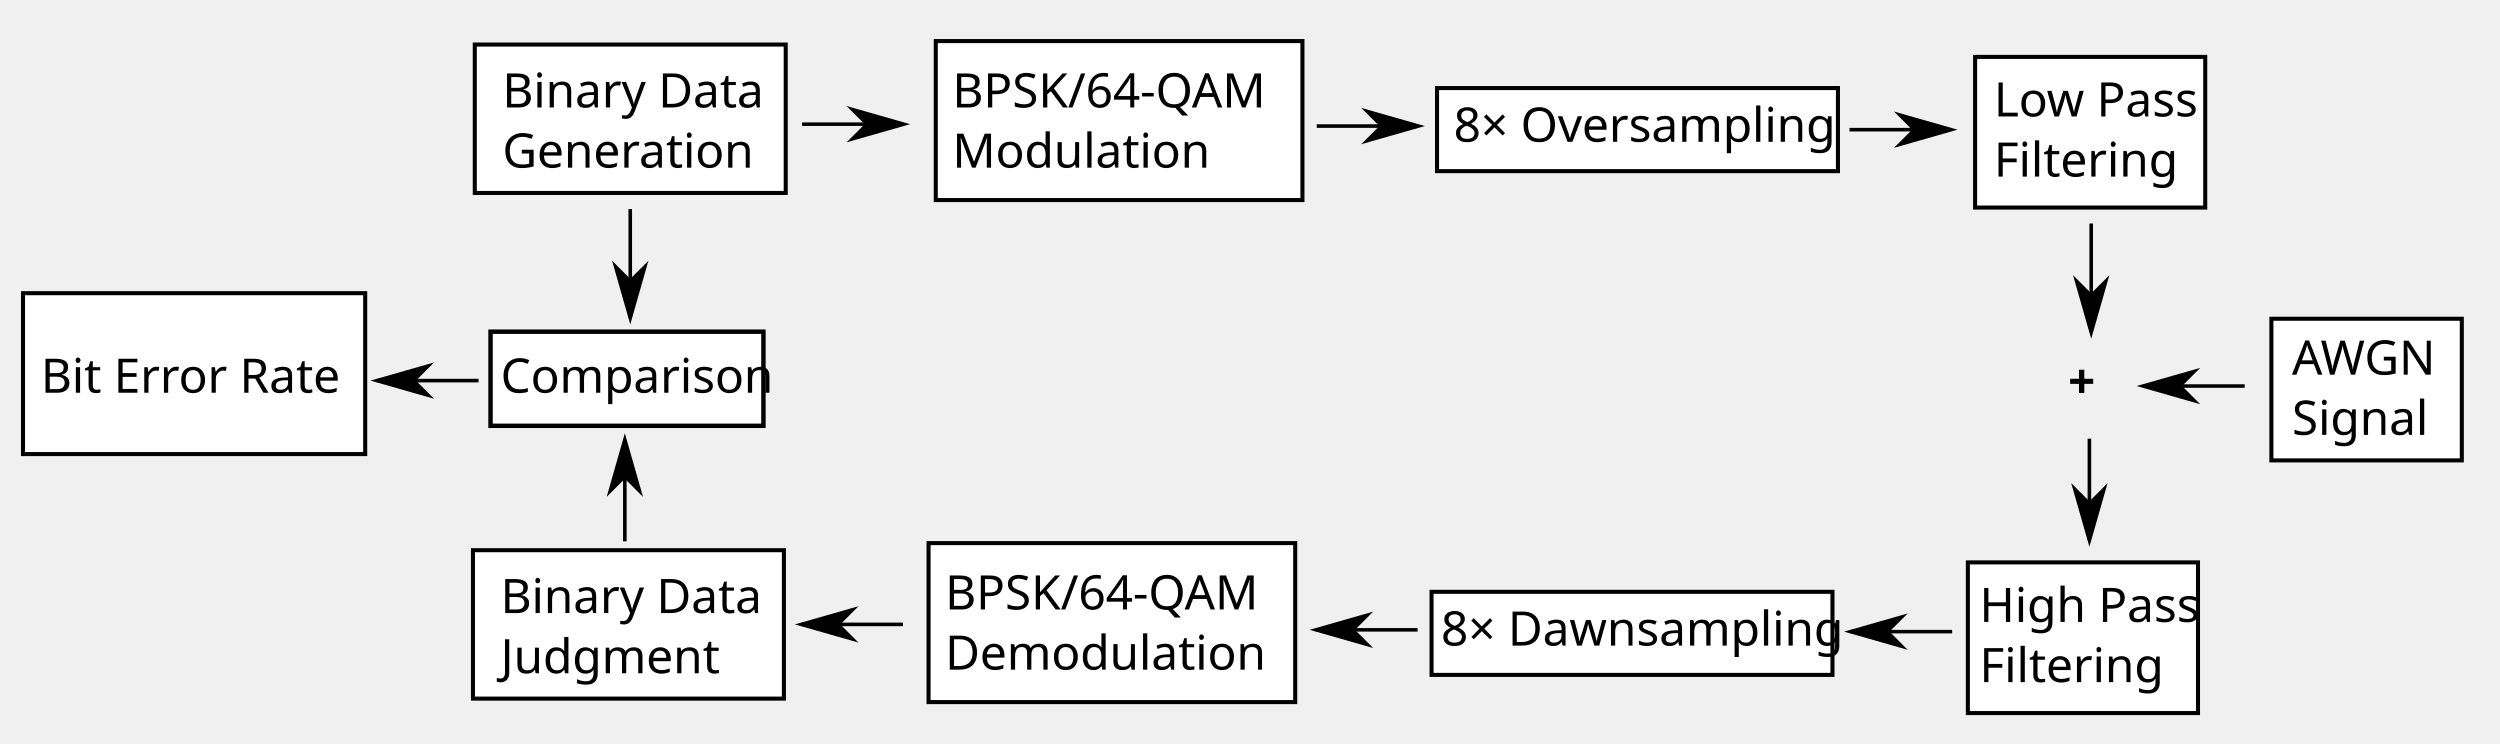
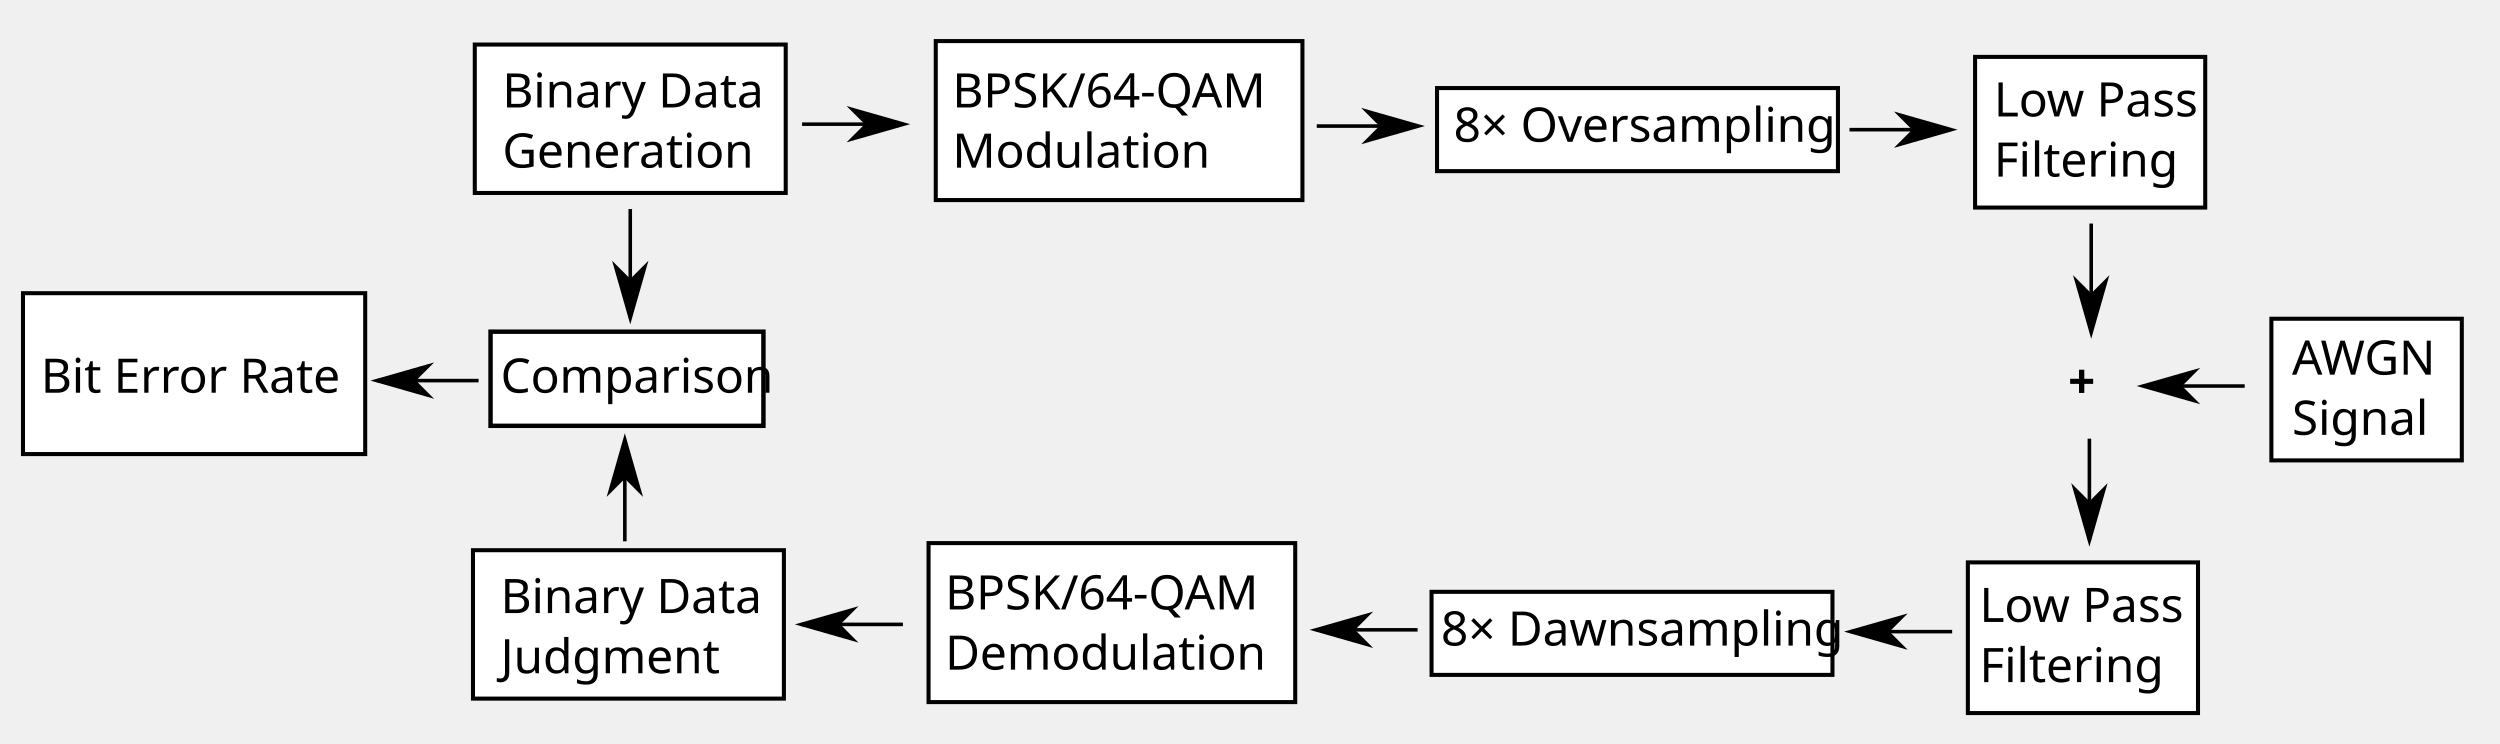
- <svg xmlns="http://www.w3.org/2000/svg" id="svg8" version="1.1" viewBox="0 0 185 55" height="55mm" width="185mm">
+ <svg xmlns="http://www.w3.org/2000/svg" width="185mm" height="55mm" viewBox="0 0 185 55" version="1.1" id="svg8">
  <defs id="defs2">
-     <marker orient="auto" refY="0" refX="0" id="marker2195" style="overflow:visible">
-       <path id="path2193" d="M 0,0 5,-5 -12.5,0 5,5 Z" style="fill:#000000;fill-opacity:1;fill-rule:evenodd;stroke:#000000;stroke-width:1pt;stroke-opacity:1" transform="matrix(-0.8,0,0,-0.8,-10,0)" />
+     <marker style="overflow:visible" id="marker2195" refX="0" refY="0" orient="auto">
+       <path transform="matrix(-0.8,0,0,-0.8,-10,0)" style="fill:#000000;fill-opacity:1;fill-rule:evenodd;stroke:#000000;stroke-width:1pt;stroke-opacity:1" d="M 0,0 5,-5 -12.5,0 5,5 Z" id="path2193" />
    </marker>
-     <marker orient="auto" refY="0" refX="0" id="marker2055" style="overflow:visible">
-       <path id="path2053" d="M 0,0 5,-5 -12.5,0 5,5 Z" style="fill:#000000;fill-opacity:1;fill-rule:evenodd;stroke:#000000;stroke-width:1pt;stroke-opacity:1" transform="matrix(-0.8,0,0,-0.8,-10,0)" />
+     <marker style="overflow:visible" id="marker2055" refX="0" refY="0" orient="auto">
+       <path transform="matrix(-0.8,0,0,-0.8,-10,0)" style="fill:#000000;fill-opacity:1;fill-rule:evenodd;stroke:#000000;stroke-width:1pt;stroke-opacity:1" d="M 0,0 5,-5 -12.5,0 5,5 Z" id="path2053" />
    </marker>
-     <marker style="overflow:visible" id="marker1935" refX="0" refY="0" orient="auto">
-       <path transform="matrix(-0.8,0,0,-0.8,-10,0)" style="fill:#000000;fill-opacity:1;fill-rule:evenodd;stroke:#000000;stroke-width:1pt;stroke-opacity:1" d="M 0,0 5,-5 -12.5,0 5,5 Z" id="path1933" />
+     <marker orient="auto" refY="0" refX="0" id="marker1935" style="overflow:visible">
+       <path id="path1933" d="M 0,0 5,-5 -12.5,0 5,5 Z" style="fill:#000000;fill-opacity:1;fill-rule:evenodd;stroke:#000000;stroke-width:1pt;stroke-opacity:1" transform="matrix(-0.8,0,0,-0.8,-10,0)" />
    </marker>
-     <marker style="overflow:visible" id="marker1819" refX="0" refY="0" orient="auto">
-       <path transform="matrix(-0.8,0,0,-0.8,-10,0)" style="fill:#000000;fill-opacity:1;fill-rule:evenodd;stroke:#000000;stroke-width:1pt;stroke-opacity:1" d="M 0,0 5,-5 -12.5,0 5,5 Z" id="path1817" />
+     <marker orient="auto" refY="0" refX="0" id="marker1819" style="overflow:visible">
+       <path id="path1817" d="M 0,0 5,-5 -12.5,0 5,5 Z" style="fill:#000000;fill-opacity:1;fill-rule:evenodd;stroke:#000000;stroke-width:1pt;stroke-opacity:1" transform="matrix(-0.8,0,0,-0.8,-10,0)" />
    </marker>
-     <marker orient="auto" refY="0" refX="0" id="marker1707" style="overflow:visible">
-       <path id="path1705" d="M 0,0 5,-5 -12.5,0 5,5 Z" style="fill:#000000;fill-opacity:1;fill-rule:evenodd;stroke:#000000;stroke-width:1pt;stroke-opacity:1" transform="matrix(-0.8,0,0,-0.8,-10,0)" />
+     <marker style="overflow:visible" id="marker1707" refX="0" refY="0" orient="auto">
+       <path transform="matrix(-0.8,0,0,-0.8,-10,0)" style="fill:#000000;fill-opacity:1;fill-rule:evenodd;stroke:#000000;stroke-width:1pt;stroke-opacity:1" d="M 0,0 5,-5 -12.5,0 5,5 Z" id="path1705" />
    </marker>
-     <marker orient="auto" refY="0" refX="0" id="marker1603" style="overflow:visible">
-       <path id="path1601" d="M 0,0 5,-5 -12.5,0 5,5 Z" style="fill:#000000;fill-opacity:1;fill-rule:evenodd;stroke:#000000;stroke-width:1pt;stroke-opacity:1" transform="matrix(-0.8,0,0,-0.8,-10,0)" />
+     <marker style="overflow:visible" id="marker1603" refX="0" refY="0" orient="auto">
+       <path transform="matrix(-0.8,0,0,-0.8,-10,0)" style="fill:#000000;fill-opacity:1;fill-rule:evenodd;stroke:#000000;stroke-width:1pt;stroke-opacity:1" d="M 0,0 5,-5 -12.5,0 5,5 Z" id="path1601" />
    </marker>
-     <marker style="overflow:visible" id="marker1545" refX="0" refY="0" orient="auto">
-       <path transform="matrix(-0.8,0,0,-0.8,-10,0)" style="fill:#000000;fill-opacity:1;fill-rule:evenodd;stroke:#000000;stroke-width:1pt;stroke-opacity:1" d="M 0,0 5,-5 -12.5,0 5,5 Z" id="path1543" />
+     <marker orient="auto" refY="0" refX="0" id="marker1545" style="overflow:visible">
+       <path id="path1543" d="M 0,0 5,-5 -12.5,0 5,5 Z" style="fill:#000000;fill-opacity:1;fill-rule:evenodd;stroke:#000000;stroke-width:1pt;stroke-opacity:1" transform="matrix(-0.8,0,0,-0.8,-10,0)" />
    </marker>
-     <marker style="overflow:visible" id="marker1375" refX="0" refY="0" orient="auto">
-       <path transform="matrix(-0.8,0,0,-0.8,-10,0)" style="fill:#000000;fill-opacity:1;fill-rule:evenodd;stroke:#000000;stroke-width:1pt;stroke-opacity:1" d="M 0,0 5,-5 -12.5,0 5,5 Z" id="path1373" />
+     <marker orient="auto" refY="0" refX="0" id="marker1375" style="overflow:visible">
+       <path id="path1373" d="M 0,0 5,-5 -12.5,0 5,5 Z" style="fill:#000000;fill-opacity:1;fill-rule:evenodd;stroke:#000000;stroke-width:1pt;stroke-opacity:1" transform="matrix(-0.8,0,0,-0.8,-10,0)" />
    </marker>
-     <marker orient="auto" refY="0" refX="0" id="marker1309" style="overflow:visible">
-       <path id="path1307" d="M 0,0 5,-5 -12.5,0 5,5 Z" style="fill:#000000;fill-opacity:1;fill-rule:evenodd;stroke:#000000;stroke-width:1pt;stroke-opacity:1" transform="matrix(-0.8,0,0,-0.8,-10,0)" />
+     <marker style="overflow:visible" id="marker1309" refX="0" refY="0" orient="auto">
+       <path transform="matrix(-0.8,0,0,-0.8,-10,0)" style="fill:#000000;fill-opacity:1;fill-rule:evenodd;stroke:#000000;stroke-width:1pt;stroke-opacity:1" d="M 0,0 5,-5 -12.5,0 5,5 Z" id="path1307" />
    </marker>
-     <marker style="overflow:visible" id="marker1221" refX="0" refY="0" orient="auto">
-       <path transform="matrix(-0.8,0,0,-0.8,-10,0)" style="fill:#000000;fill-opacity:1;fill-rule:evenodd;stroke:#000000;stroke-width:1pt;stroke-opacity:1" d="M 0,0 5,-5 -12.5,0 5,5 Z" id="path1219" />
+     <marker orient="auto" refY="0" refX="0" id="marker1221" style="overflow:visible">
+       <path id="path1219" d="M 0,0 5,-5 -12.5,0 5,5 Z" style="fill:#000000;fill-opacity:1;fill-rule:evenodd;stroke:#000000;stroke-width:1pt;stroke-opacity:1" transform="matrix(-0.8,0,0,-0.8,-10,0)" />
    </marker>
-     <marker orient="auto" refY="0" refX="0" id="marker1177" style="overflow:visible">
-       <path id="path1175" d="M 0,0 5,-5 -12.5,0 5,5 Z" style="fill:#000000;fill-opacity:1;fill-rule:evenodd;stroke:#000000;stroke-width:1pt;stroke-opacity:1" transform="matrix(-0.8,0,0,-0.8,-10,0)" />
+     <marker style="overflow:visible" id="marker1177" refX="0" refY="0" orient="auto">
+       <path transform="matrix(-0.8,0,0,-0.8,-10,0)" style="fill:#000000;fill-opacity:1;fill-rule:evenodd;stroke:#000000;stroke-width:1pt;stroke-opacity:1" d="M 0,0 5,-5 -12.5,0 5,5 Z" id="path1175" />
    </marker>
-     <marker style="overflow:visible" id="Arrow1Lend" refX="0" refY="0" orient="auto">
-       <path transform="matrix(-0.8,0,0,-0.8,-10,0)" style="fill:#000000;fill-opacity:1;fill-rule:evenodd;stroke:#000000;stroke-width:1pt;stroke-opacity:1" d="M 0,0 5,-5 -12.5,0 5,5 Z" id="path856" />
+     <marker orient="auto" refY="0" refX="0" id="Arrow1Lend" style="overflow:visible">
+       <path id="path856" d="M 0,0 5,-5 -12.5,0 5,5 Z" style="fill:#000000;fill-opacity:1;fill-rule:evenodd;stroke:#000000;stroke-width:1pt;stroke-opacity:1" transform="matrix(-0.8,0,0,-0.8,-10,0)" />
    </marker>
-     <marker style="overflow:visible" id="Arrow1Lstart" refX="0" refY="0" orient="auto">
-       <path transform="matrix(0.8,0,0,0.8,10,0)" style="fill:#000000;fill-opacity:1;fill-rule:evenodd;stroke:#000000;stroke-width:1pt;stroke-opacity:1" d="M 0,0 5,-5 -12.5,0 5,5 Z" id="path853" />
+     <marker orient="auto" refY="0" refX="0" id="Arrow1Lstart" style="overflow:visible">
+       <path id="path853" d="M 0,0 5,-5 -12.5,0 5,5 Z" style="fill:#000000;fill-opacity:1;fill-rule:evenodd;stroke:#000000;stroke-width:1pt;stroke-opacity:1" transform="matrix(0.8,0,0,0.8,10,0)" />
    </marker>
  </defs>
  <g id="layer1">
-     <rect y="21.696" x="1.701" height="11.906" width="25.324" id="rect833" style="fill:#ffffff;stroke:#000000;stroke-width:0.3;stroke-miterlimit:4;stroke-dasharray:none" />
-     <text id="text837" y="29.066" x="3.024" style="font-size:3.528px;line-height:1.25;font-family:sans-serif;stroke-width:0.265" xml:space="preserve">
-       <tspan style="font-style:normal;font-variant:normal;font-weight:normal;font-stretch:normal;font-family:'CMU Serif';-inkscape-font-specification:'CMU Serif';stroke-width:0.265" y="29.066" x="3.024" id="tspan835">Bit Error Rate</tspan>
+     <rect style="fill:#ffffff;stroke:#000000;stroke-width:0.3;stroke-miterlimit:4;stroke-dasharray:none" id="rect833" width="25.324" height="11.906" x="1.701" y="21.696" />
+     <text xml:space="preserve" style="font-size:3.528px;line-height:1.25;font-family:sans-serif;stroke-width:0.265" x="3.024" y="29.066" id="text837">
+       <tspan id="tspan835" x="3.024" y="29.066" style="font-style:normal;font-variant:normal;font-weight:normal;font-stretch:normal;font-family:'CMU Serif';-inkscape-font-specification:'CMU Serif';stroke-width:0.265">Bit Error Rate</tspan>
    </text>
-     <rect y="24.545" x="36.3" height="6.965" width="20.194" id="rect839" style="fill:#ffffff;stroke:#000000;stroke-width:0.328;stroke-miterlimit:4;stroke-dasharray:none" />
-     <text xml:space="preserve" style="font-size:3.528px;line-height:1.25;font-family:sans-serif;stroke-width:0.265" x="37.042" y="29.066" id="text847">
-       <tspan id="tspan845" x="37.042" y="29.066" style="font-style:normal;font-variant:normal;font-weight:normal;font-stretch:normal;font-family:'CMU Serif';-inkscape-font-specification:'CMU Serif';stroke-width:0.265">Comparison</tspan>
+     <rect style="fill:#ffffff;stroke:#000000;stroke-width:0.328;stroke-miterlimit:4;stroke-dasharray:none" id="rect839" width="20.194" height="6.965" x="36.3" y="24.545" />
+     <text id="text847" y="29.066" x="37.042" style="font-size:3.528px;line-height:1.25;font-family:sans-serif;stroke-width:0.265" xml:space="preserve">
+       <tspan style="font-style:normal;font-variant:normal;font-weight:normal;font-stretch:normal;font-family:'CMU Serif';-inkscape-font-specification:'CMU Serif';stroke-width:0.265" y="29.066" x="37.042" id="tspan845">Comparison</tspan>
    </text>
-     <path id="path849" d="m 35.413,28.165 c -2.494,0 -4.989,0 -7.484,0" style="fill:none;stroke:#000000;stroke-width:0.265px;stroke-linecap:butt;stroke-linejoin:miter;stroke-opacity:1;marker-end:url(#Arrow1Lend)" />
-     <rect y="3.297" x="35.134" height="10.982" width="23.009" id="rect1155" style="fill:#ffffff;stroke:#000000;stroke-width:0.3;stroke-miterlimit:4;stroke-dasharray:none" />
-     <text id="text1159" y="7.952" x="37.175" style="font-size:3.528px;line-height:1.25;font-family:sans-serif;stroke-width:0.265" xml:space="preserve">
-       <tspan style="font-style:normal;font-variant:normal;font-weight:normal;font-stretch:normal;font-family:'CMU Serif';-inkscape-font-specification:'CMU Serif';stroke-width:0.265" y="7.952" x="37.175" id="tspan1157">Binary Data</tspan>
-       <tspan id="tspan1161" style="font-style:normal;font-variant:normal;font-weight:normal;font-stretch:normal;font-family:'CMU Serif';-inkscape-font-specification:'CMU Serif';stroke-width:0.265" y="12.406" x="37.175">Generation</tspan>
+     <path style="fill:none;stroke:#000000;stroke-width:0.265px;stroke-linecap:butt;stroke-linejoin:miter;stroke-opacity:1;marker-end:url(#Arrow1Lend)" d="m 35.413,28.165 c -2.494,0 -4.989,0 -7.484,0" id="path849" />
+     <rect style="fill:#ffffff;stroke:#000000;stroke-width:0.3;stroke-miterlimit:4;stroke-dasharray:none" id="rect1155" width="23.009" height="10.982" x="35.134" y="3.297" />
+     <text xml:space="preserve" style="font-size:3.528px;line-height:1.25;font-family:sans-serif;stroke-width:0.265" x="37.175" y="7.952" id="text1159">
+       <tspan id="tspan1157" x="37.175" y="7.952" style="font-style:normal;font-variant:normal;font-weight:normal;font-stretch:normal;font-family:'CMU Serif';-inkscape-font-specification:'CMU Serif';stroke-width:0.265">Binary Data</tspan>
+       <tspan x="37.175" y="12.406" style="font-style:normal;font-variant:normal;font-weight:normal;font-stretch:normal;font-family:'CMU Serif';-inkscape-font-specification:'CMU Serif';stroke-width:0.265" id="tspan1161">Generation</tspan>
    </text>
-     <rect style="fill:#ffffff;stroke:#000000;stroke-width:0.3;stroke-miterlimit:4;stroke-dasharray:none" id="rect1163" width="23.009" height="10.982" x="35" y="40.715" />
-     <text xml:space="preserve" style="font-size:3.528px;line-height:1.25;font-family:sans-serif;stroke-width:0.265" x="37.042" y="45.37" id="text1169">
-       <tspan id="tspan1165" x="37.042" y="45.37" style="font-style:normal;font-variant:normal;font-weight:normal;font-stretch:normal;font-family:'CMU Serif';-inkscape-font-specification:'CMU Serif';stroke-width:0.265">Binary Data</tspan>
-       <tspan x="37.042" y="49.824" style="font-style:normal;font-variant:normal;font-weight:normal;font-stretch:normal;font-family:'CMU Serif';-inkscape-font-specification:'CMU Serif';stroke-width:0.265" id="tspan1167">Judgment</tspan>
+     <rect y="40.715" x="35" height="10.982" width="23.009" id="rect1163" style="fill:#ffffff;stroke:#000000;stroke-width:0.3;stroke-miterlimit:4;stroke-dasharray:none" />
+     <text id="text1169" y="45.37" x="37.042" style="font-size:3.528px;line-height:1.25;font-family:sans-serif;stroke-width:0.265" xml:space="preserve">
+       <tspan style="font-style:normal;font-variant:normal;font-weight:normal;font-stretch:normal;font-family:'CMU Serif';-inkscape-font-specification:'CMU Serif';stroke-width:0.265" y="45.37" x="37.042" id="tspan1165">Binary Data</tspan>
+       <tspan id="tspan1167" style="font-style:normal;font-variant:normal;font-weight:normal;font-stretch:normal;font-family:'CMU Serif';-inkscape-font-specification:'CMU Serif';stroke-width:0.265" y="49.824" x="37.042">Judgment</tspan>
    </text>
-     <path id="path1171" d="m 46.639,15.47 c 0,2.673 0,5.346 0,8.018" style="fill:none;stroke:#000000;stroke-width:0.265px;stroke-linecap:butt;stroke-linejoin:miter;stroke-opacity:1;marker-end:url(#marker1177)" />
-     <path id="path1209" d="m 46.238,40.059 c 0,-2.494 0,-4.989 0,-7.484" style="fill:none;stroke:#000000;stroke-width:0.265px;stroke-linecap:butt;stroke-linejoin:miter;stroke-opacity:1;marker-end:url(#marker1221)" />
-     <rect y="3.04" x="69.247" height="11.765" width="27.133" id="rect1259" style="fill:#ffffff;stroke:#000000;stroke-width:0.3;stroke-miterlimit:4;stroke-dasharray:none" />
-     <text id="text1267" y="7.952" x="70.477" style="font-size:3.528px;line-height:1.25;font-family:sans-serif;stroke-width:0.265" xml:space="preserve">
-       <tspan style="font-style:normal;font-variant:normal;font-weight:normal;font-stretch:normal;font-family:'CMU Serif';-inkscape-font-specification:'CMU Serif';stroke-width:0.265" y="7.952" x="70.477" id="tspan1265">BPSK/64-QAM</tspan>
-       <tspan id="tspan1287" style="font-style:normal;font-variant:normal;font-weight:normal;font-stretch:normal;font-family:'CMU Serif';-inkscape-font-specification:'CMU Serif';stroke-width:0.265" y="12.406" x="70.477">Modulation</tspan>
+     <path style="fill:none;stroke:#000000;stroke-width:0.265px;stroke-linecap:butt;stroke-linejoin:miter;stroke-opacity:1;marker-end:url(#marker1177)" d="m 46.639,15.47 c 0,2.673 0,5.346 0,8.018" id="path1171" />
+     <path style="fill:none;stroke:#000000;stroke-width:0.265px;stroke-linecap:butt;stroke-linejoin:miter;stroke-opacity:1;marker-end:url(#marker1221)" d="m 46.238,40.059 c 0,-2.494 0,-4.989 0,-7.484" id="path1209" />
+     <rect style="fill:#ffffff;stroke:#000000;stroke-width:0.3;stroke-miterlimit:4;stroke-dasharray:none" id="rect1259" width="27.133" height="11.765" x="69.247" y="3.04" />
+     <text xml:space="preserve" style="font-size:3.528px;line-height:1.25;font-family:sans-serif;stroke-width:0.265" x="70.477" y="7.952" id="text1267">
+       <tspan id="tspan1265" x="70.477" y="7.952" style="font-style:normal;font-variant:normal;font-weight:normal;font-stretch:normal;font-family:'CMU Serif';-inkscape-font-specification:'CMU Serif';stroke-width:0.265">BPSK/64-QAM</tspan>
+       <tspan x="70.477" y="12.406" style="font-style:normal;font-variant:normal;font-weight:normal;font-stretch:normal;font-family:'CMU Serif';-inkscape-font-specification:'CMU Serif';stroke-width:0.265" id="tspan1287">Modulation</tspan>
    </text>
-     <rect style="fill:#ffffff;stroke:#000000;stroke-width:0.3;stroke-miterlimit:4;stroke-dasharray:none" id="rect1289" width="27.133" height="11.765" x="68.713" y="40.19" />
-     <text xml:space="preserve" style="font-size:3.528px;line-height:1.25;font-family:sans-serif;stroke-width:0.265" x="69.943" y="45.103" id="text1295">
-       <tspan id="tspan1291" x="69.943" y="45.103" style="font-style:normal;font-variant:normal;font-weight:normal;font-stretch:normal;font-family:'CMU Serif';-inkscape-font-specification:'CMU Serif';stroke-width:0.265">BPSK/64-QAM</tspan>
-       <tspan x="69.943" y="49.557" style="font-style:normal;font-variant:normal;font-weight:normal;font-stretch:normal;font-family:'CMU Serif';-inkscape-font-specification:'CMU Serif';stroke-width:0.265" id="tspan1293">Demodulation</tspan>
+     <rect y="40.19" x="68.713" height="11.765" width="27.133" id="rect1289" style="fill:#ffffff;stroke:#000000;stroke-width:0.3;stroke-miterlimit:4;stroke-dasharray:none" />
+     <text id="text1295" y="45.103" x="69.943" style="font-size:3.528px;line-height:1.25;font-family:sans-serif;stroke-width:0.265" xml:space="preserve">
+       <tspan style="font-style:normal;font-variant:normal;font-weight:normal;font-stretch:normal;font-family:'CMU Serif';-inkscape-font-specification:'CMU Serif';stroke-width:0.265" y="45.103" x="69.943" id="tspan1291">BPSK/64-QAM</tspan>
+       <tspan id="tspan1293" style="font-style:normal;font-variant:normal;font-weight:normal;font-stretch:normal;font-family:'CMU Serif';-inkscape-font-specification:'CMU Serif';stroke-width:0.265" y="49.557" x="69.943">Demodulation</tspan>
    </text>
-     <path style="fill:none;stroke:#000000;stroke-width:0.265px;stroke-linecap:butt;stroke-linejoin:miter;stroke-opacity:1;marker-end:url(#marker1309)" d="m 59.355,9.189 c 2.494,0 4.989,0 7.484,0" id="path1303" />
-     <path id="path1369" d="m 66.817,46.206 c -2.494,0 -4.989,0 -7.484,0" style="fill:none;stroke:#000000;stroke-width:0.265px;stroke-linecap:butt;stroke-linejoin:miter;stroke-opacity:1;marker-end:url(#marker1375)" />
-     <rect y="6.517" x="106.341" height="6.147" width="29.667" id="rect1449" style="fill:#ffffff;stroke:#000000;stroke-width:0.3;stroke-miterlimit:4;stroke-dasharray:none" />
-     <text id="text1453" y="10.491" x="107.569" style="font-size:3.528px;line-height:1.25;font-family:sans-serif;stroke-width:0.265" xml:space="preserve">
-       <tspan style="font-style:normal;font-variant:normal;font-weight:normal;font-stretch:normal;font-family:'CMU Serif';-inkscape-font-specification:'CMU Serif';stroke-width:0.265" y="10.491" x="107.569" id="tspan1451">8× Oversampling</tspan>
+     <path id="path1303" d="m 59.355,9.189 c 2.494,0 4.989,0 7.484,0" style="fill:none;stroke:#000000;stroke-width:0.265px;stroke-linecap:butt;stroke-linejoin:miter;stroke-opacity:1;marker-end:url(#marker1309)" />
+     <path style="fill:none;stroke:#000000;stroke-width:0.265px;stroke-linecap:butt;stroke-linejoin:miter;stroke-opacity:1;marker-end:url(#marker1375)" d="m 66.817,46.206 c -2.494,0 -4.989,0 -7.484,0" id="path1369" />
+     <rect style="fill:#ffffff;stroke:#000000;stroke-width:0.3;stroke-miterlimit:4;stroke-dasharray:none" id="rect1449" width="29.667" height="6.147" x="106.341" y="6.517" />
+     <text xml:space="preserve" style="font-size:3.528px;line-height:1.25;font-family:sans-serif;stroke-width:0.265" x="107.569" y="10.491" id="text1453">
+       <tspan id="tspan1451" x="107.569" y="10.491" style="font-style:normal;font-variant:normal;font-weight:normal;font-stretch:normal;font-family:'CMU Serif';-inkscape-font-specification:'CMU Serif';stroke-width:0.265">8× Oversampling</tspan>
    </text>
-     <path id="path1461" d="m 97.441,9.328 c 2.494,0 4.989,0 7.484,0" style="fill:none;stroke:#000000;stroke-width:0.265px;stroke-linecap:butt;stroke-linejoin:miter;stroke-opacity:1;marker-end:url(#marker1545)" />
-     <rect style="fill:#ffffff;stroke:#000000;stroke-width:0.3;stroke-miterlimit:4;stroke-dasharray:none" id="rect1579" width="29.667" height="6.147" x="105.935" y="43.795" />
-     <text xml:space="preserve" style="font-size:3.528px;line-height:1.25;font-family:sans-serif;stroke-width:0.265" x="106.633" y="47.77" id="text1583">
-       <tspan id="tspan1581" x="106.633" y="47.77" style="font-style:normal;font-variant:normal;font-weight:normal;font-stretch:normal;font-family:'CMU Serif';-inkscape-font-specification:'CMU Serif';stroke-width:0.265">8× Dawnsampling</tspan>
+     <path style="fill:none;stroke:#000000;stroke-width:0.265px;stroke-linecap:butt;stroke-linejoin:miter;stroke-opacity:1;marker-end:url(#marker1545)" d="m 97.441,9.328 c 2.494,0 4.989,0 7.484,0" id="path1461" />
+     <rect y="43.795" x="105.935" height="6.147" width="29.667" id="rect1579" style="fill:#ffffff;stroke:#000000;stroke-width:0.3;stroke-miterlimit:4;stroke-dasharray:none" />
+     <text id="text1583" y="47.77" x="106.633" style="font-size:3.528px;line-height:1.25;font-family:sans-serif;stroke-width:0.265" xml:space="preserve">
+       <tspan style="font-style:normal;font-variant:normal;font-weight:normal;font-stretch:normal;font-family:'CMU Serif';-inkscape-font-specification:'CMU Serif';stroke-width:0.265" y="47.77" x="106.633" id="tspan1581">8× Dawnsampling</tspan>
    </text>
-     <path style="fill:none;stroke:#000000;stroke-width:0.265px;stroke-linecap:butt;stroke-linejoin:miter;stroke-opacity:1;marker-end:url(#marker1603)" d="m 104.903,46.607 c -2.494,0 -4.989,0 -7.484,0" id="path1597" />
-     <rect y="4.21" x="146.157" height="11.15" width="17.03" id="rect1687" style="fill:#ffffff;stroke:#000000;stroke-width:0.3;stroke-miterlimit:4;stroke-dasharray:none" />
-     <text id="text1691" y="8.615" x="147.547" style="font-size:3.528px;line-height:1.25;font-family:sans-serif;stroke-width:0.265" xml:space="preserve">
-       <tspan style="font-style:normal;font-variant:normal;font-weight:normal;font-stretch:normal;font-family:'CMU Serif';-inkscape-font-specification:'CMU Serif';stroke-width:0.265" y="8.615" x="147.547" id="tspan1689">Low Pass</tspan>
-       <tspan id="tspan1693" style="font-style:normal;font-variant:normal;font-weight:normal;font-stretch:normal;font-family:'CMU Serif';-inkscape-font-specification:'CMU Serif';stroke-width:0.265" y="13.069" x="147.547">Filtering</tspan>
+     <path id="path1597" d="m 104.903,46.607 c -2.494,0 -4.989,0 -7.484,0" style="fill:none;stroke:#000000;stroke-width:0.265px;stroke-linecap:butt;stroke-linejoin:miter;stroke-opacity:1;marker-end:url(#marker1603)" />
+     <rect style="fill:#ffffff;stroke:#000000;stroke-width:0.3;stroke-miterlimit:4;stroke-dasharray:none" id="rect1687" width="17.03" height="11.15" x="146.157" y="4.21" />
+     <text xml:space="preserve" style="font-size:3.528px;line-height:1.25;font-family:sans-serif;stroke-width:0.265" x="147.547" y="8.615" id="text1691">
+       <tspan id="tspan1689" x="147.547" y="8.615" style="font-style:normal;font-variant:normal;font-weight:normal;font-stretch:normal;font-family:'CMU Serif';-inkscape-font-specification:'CMU Serif';stroke-width:0.265">Low Pass</tspan>
+       <tspan x="147.547" y="13.069" style="font-style:normal;font-variant:normal;font-weight:normal;font-stretch:normal;font-family:'CMU Serif';-inkscape-font-specification:'CMU Serif';stroke-width:0.265" id="tspan1693">Filtering</tspan>
    </text>
-     <path style="fill:none;stroke:#000000;stroke-width:0.265px;stroke-linecap:butt;stroke-linejoin:miter;stroke-opacity:1;marker-end:url(#marker1707)" d="m 136.863,9.596 c 2.494,0 4.989,0 7.484,0" id="path1701" />
-     <rect style="fill:#ffffff;stroke:#000000;stroke-width:0.3;stroke-miterlimit:4;stroke-dasharray:none" id="rect1799" width="17.03" height="11.15" x="145.622" y="41.617" />
-     <text xml:space="preserve" style="font-size:3.528px;line-height:1.25;font-family:sans-serif;stroke-width:0.265" x="146.483" y="46.022" id="text1805">
-       <tspan id="tspan1801" x="146.483" y="46.022" style="font-style:normal;font-variant:normal;font-weight:normal;font-stretch:normal;font-family:'CMU Serif';-inkscape-font-specification:'CMU Serif';stroke-width:0.265">High Pass</tspan>
-       <tspan x="146.483" y="50.476" style="font-style:normal;font-variant:normal;font-weight:normal;font-stretch:normal;font-family:'CMU Serif';-inkscape-font-specification:'CMU Serif';stroke-width:0.265" id="tspan1803">Filtering</tspan>
+     <path id="path1701" d="m 136.863,9.596 c 2.494,0 4.989,0 7.484,0" style="fill:none;stroke:#000000;stroke-width:0.265px;stroke-linecap:butt;stroke-linejoin:miter;stroke-opacity:1;marker-end:url(#marker1707)" />
+     <rect y="41.617" x="145.622" height="11.15" width="17.03" id="rect1799" style="fill:#ffffff;stroke:#000000;stroke-width:0.3;stroke-miterlimit:4;stroke-dasharray:none" />
+     <text id="text1805" y="46.022" x="146.483" style="font-size:3.528px;line-height:1.25;font-family:sans-serif;stroke-width:0.265" xml:space="preserve">
+       <tspan style="font-style:normal;font-variant:normal;font-weight:normal;font-stretch:normal;font-family:'CMU Serif';-inkscape-font-specification:'CMU Serif';stroke-width:0.265" y="46.022" x="146.483" id="tspan1801">Low Pass</tspan>
+       <tspan id="tspan1803" style="font-style:normal;font-variant:normal;font-weight:normal;font-stretch:normal;font-family:'CMU Serif';-inkscape-font-specification:'CMU Serif';stroke-width:0.265" y="50.476" x="146.483">Filtering</tspan>
    </text>
-     <path id="path1813" d="m 144.459,46.741 c -2.494,0 -4.989,0 -7.484,0" style="fill:none;stroke:#000000;stroke-width:0.265px;stroke-linecap:butt;stroke-linejoin:miter;stroke-opacity:1;marker-end:url(#marker1819)" />
-     <text id="text1921" y="29.467" x="153.037" style="font-size:3.528px;line-height:1.25;font-family:sans-serif;stroke-width:0.265" xml:space="preserve">
-       <tspan style="font-style:normal;font-variant:normal;font-weight:bold;font-stretch:normal;font-family:'CMU Serif';-inkscape-font-specification:'CMU Serif Bold';stroke-width:0.265" y="29.467" x="153.037" id="tspan1919">+</tspan>
+     <path style="fill:none;stroke:#000000;stroke-width:0.265px;stroke-linecap:butt;stroke-linejoin:miter;stroke-opacity:1;marker-end:url(#marker1819)" d="m 144.459,46.741 c -2.494,0 -4.989,0 -7.484,0" id="path1813" />
+     <text xml:space="preserve" style="font-size:3.528px;line-height:1.25;font-family:sans-serif;stroke-width:0.265" x="153.037" y="29.467" id="text1921">
+       <tspan id="tspan1919" x="153.037" y="29.467" style="font-style:normal;font-variant:normal;font-weight:bold;font-stretch:normal;font-family:'CMU Serif';-inkscape-font-specification:'CMU Serif Bold';stroke-width:0.265">+</tspan>
    </text>
-     <path style="fill:none;stroke:#000000;stroke-width:0.265px;stroke-linecap:butt;stroke-linejoin:miter;stroke-opacity:1;marker-end:url(#marker1935)" d="m 154.749,16.539 c 0,2.673 0,5.346 0,8.018" id="path1929" />
-     <path style="fill:none;stroke:#000000;stroke-width:0.265px;stroke-linecap:butt;stroke-linejoin:miter;stroke-opacity:1;marker-end:url(#marker2055)" d="m 154.615,32.463 c 0,2.494 0,4.989 0,7.484" id="path2049" />
-     <rect y="23.587" x="168.083" height="10.482" width="14.09" id="rect2171" style="fill:#ffffff;stroke:#000000;stroke-width:0.3;stroke-miterlimit:4;stroke-dasharray:none" />
-     <text id="text2175" y="37.551" x="169.449" style="font-size:3.528px;line-height:1.25;font-family:sans-serif;stroke-width:0.265" xml:space="preserve">
-       <tspan style="stroke-width:0.265" y="37.551" x="169.449" id="tspan2173" />
+     <path id="path1929" d="m 154.749,16.539 c 0,2.673 0,5.346 0,8.018" style="fill:none;stroke:#000000;stroke-width:0.265px;stroke-linecap:butt;stroke-linejoin:miter;stroke-opacity:1;marker-end:url(#marker1935)" />
+     <path id="path2049" d="m 154.615,32.463 c 0,2.494 0,4.989 0,7.484" style="fill:none;stroke:#000000;stroke-width:0.265px;stroke-linecap:butt;stroke-linejoin:miter;stroke-opacity:1;marker-end:url(#marker2055)" />
+     <rect style="fill:#ffffff;stroke:#000000;stroke-width:0.3;stroke-miterlimit:4;stroke-dasharray:none" id="rect2171" width="14.09" height="10.482" x="168.083" y="23.587" />
+     <text xml:space="preserve" style="font-size:3.528px;line-height:1.25;font-family:sans-serif;stroke-width:0.265" x="169.449" y="37.551" id="text2175">
+       <tspan id="tspan2173" x="169.449" y="37.551" style="stroke-width:0.265" />
    </text>
-     <text id="text2179" y="27.725" x="169.607" style="font-size:3.528px;line-height:1.25;font-family:sans-serif;stroke-width:0.265" xml:space="preserve">
-       <tspan style="font-style:normal;font-variant:normal;font-weight:normal;font-stretch:normal;font-family:'CMU Serif';-inkscape-font-specification:'CMU Serif';stroke-width:0.265" y="27.725" x="169.607" id="tspan2177">AWGN</tspan>
-       <tspan id="tspan2181" style="font-style:normal;font-variant:normal;font-weight:normal;font-stretch:normal;font-family:'CMU Serif';-inkscape-font-specification:'CMU Serif';stroke-width:0.265" y="32.179" x="169.607">Signal</tspan>
+     <text xml:space="preserve" style="font-size:3.528px;line-height:1.25;font-family:sans-serif;stroke-width:0.265" x="169.607" y="27.725" id="text2179">
+       <tspan id="tspan2177" x="169.607" y="27.725" style="font-style:normal;font-variant:normal;font-weight:normal;font-stretch:normal;font-family:'CMU Serif';-inkscape-font-specification:'CMU Serif';stroke-width:0.265">AWGN</tspan>
+       <tspan x="169.607" y="32.179" style="font-style:normal;font-variant:normal;font-weight:normal;font-stretch:normal;font-family:'CMU Serif';-inkscape-font-specification:'CMU Serif';stroke-width:0.265" id="tspan2181">Signal</tspan>
    </text>
-     <path style="fill:none;stroke:#000000;stroke-width:0.265px;stroke-linecap:butt;stroke-linejoin:miter;stroke-opacity:1;marker-end:url(#marker2195)" d="m 166.108,28.566 c -2.494,0 -4.989,0 -7.484,0" id="path2189" />
+     <path id="path2189" d="m 166.108,28.566 c -2.494,0 -4.989,0 -7.484,0" style="fill:none;stroke:#000000;stroke-width:0.265px;stroke-linecap:butt;stroke-linejoin:miter;stroke-opacity:1;marker-end:url(#marker2195)" />
  </g>
</svg>
